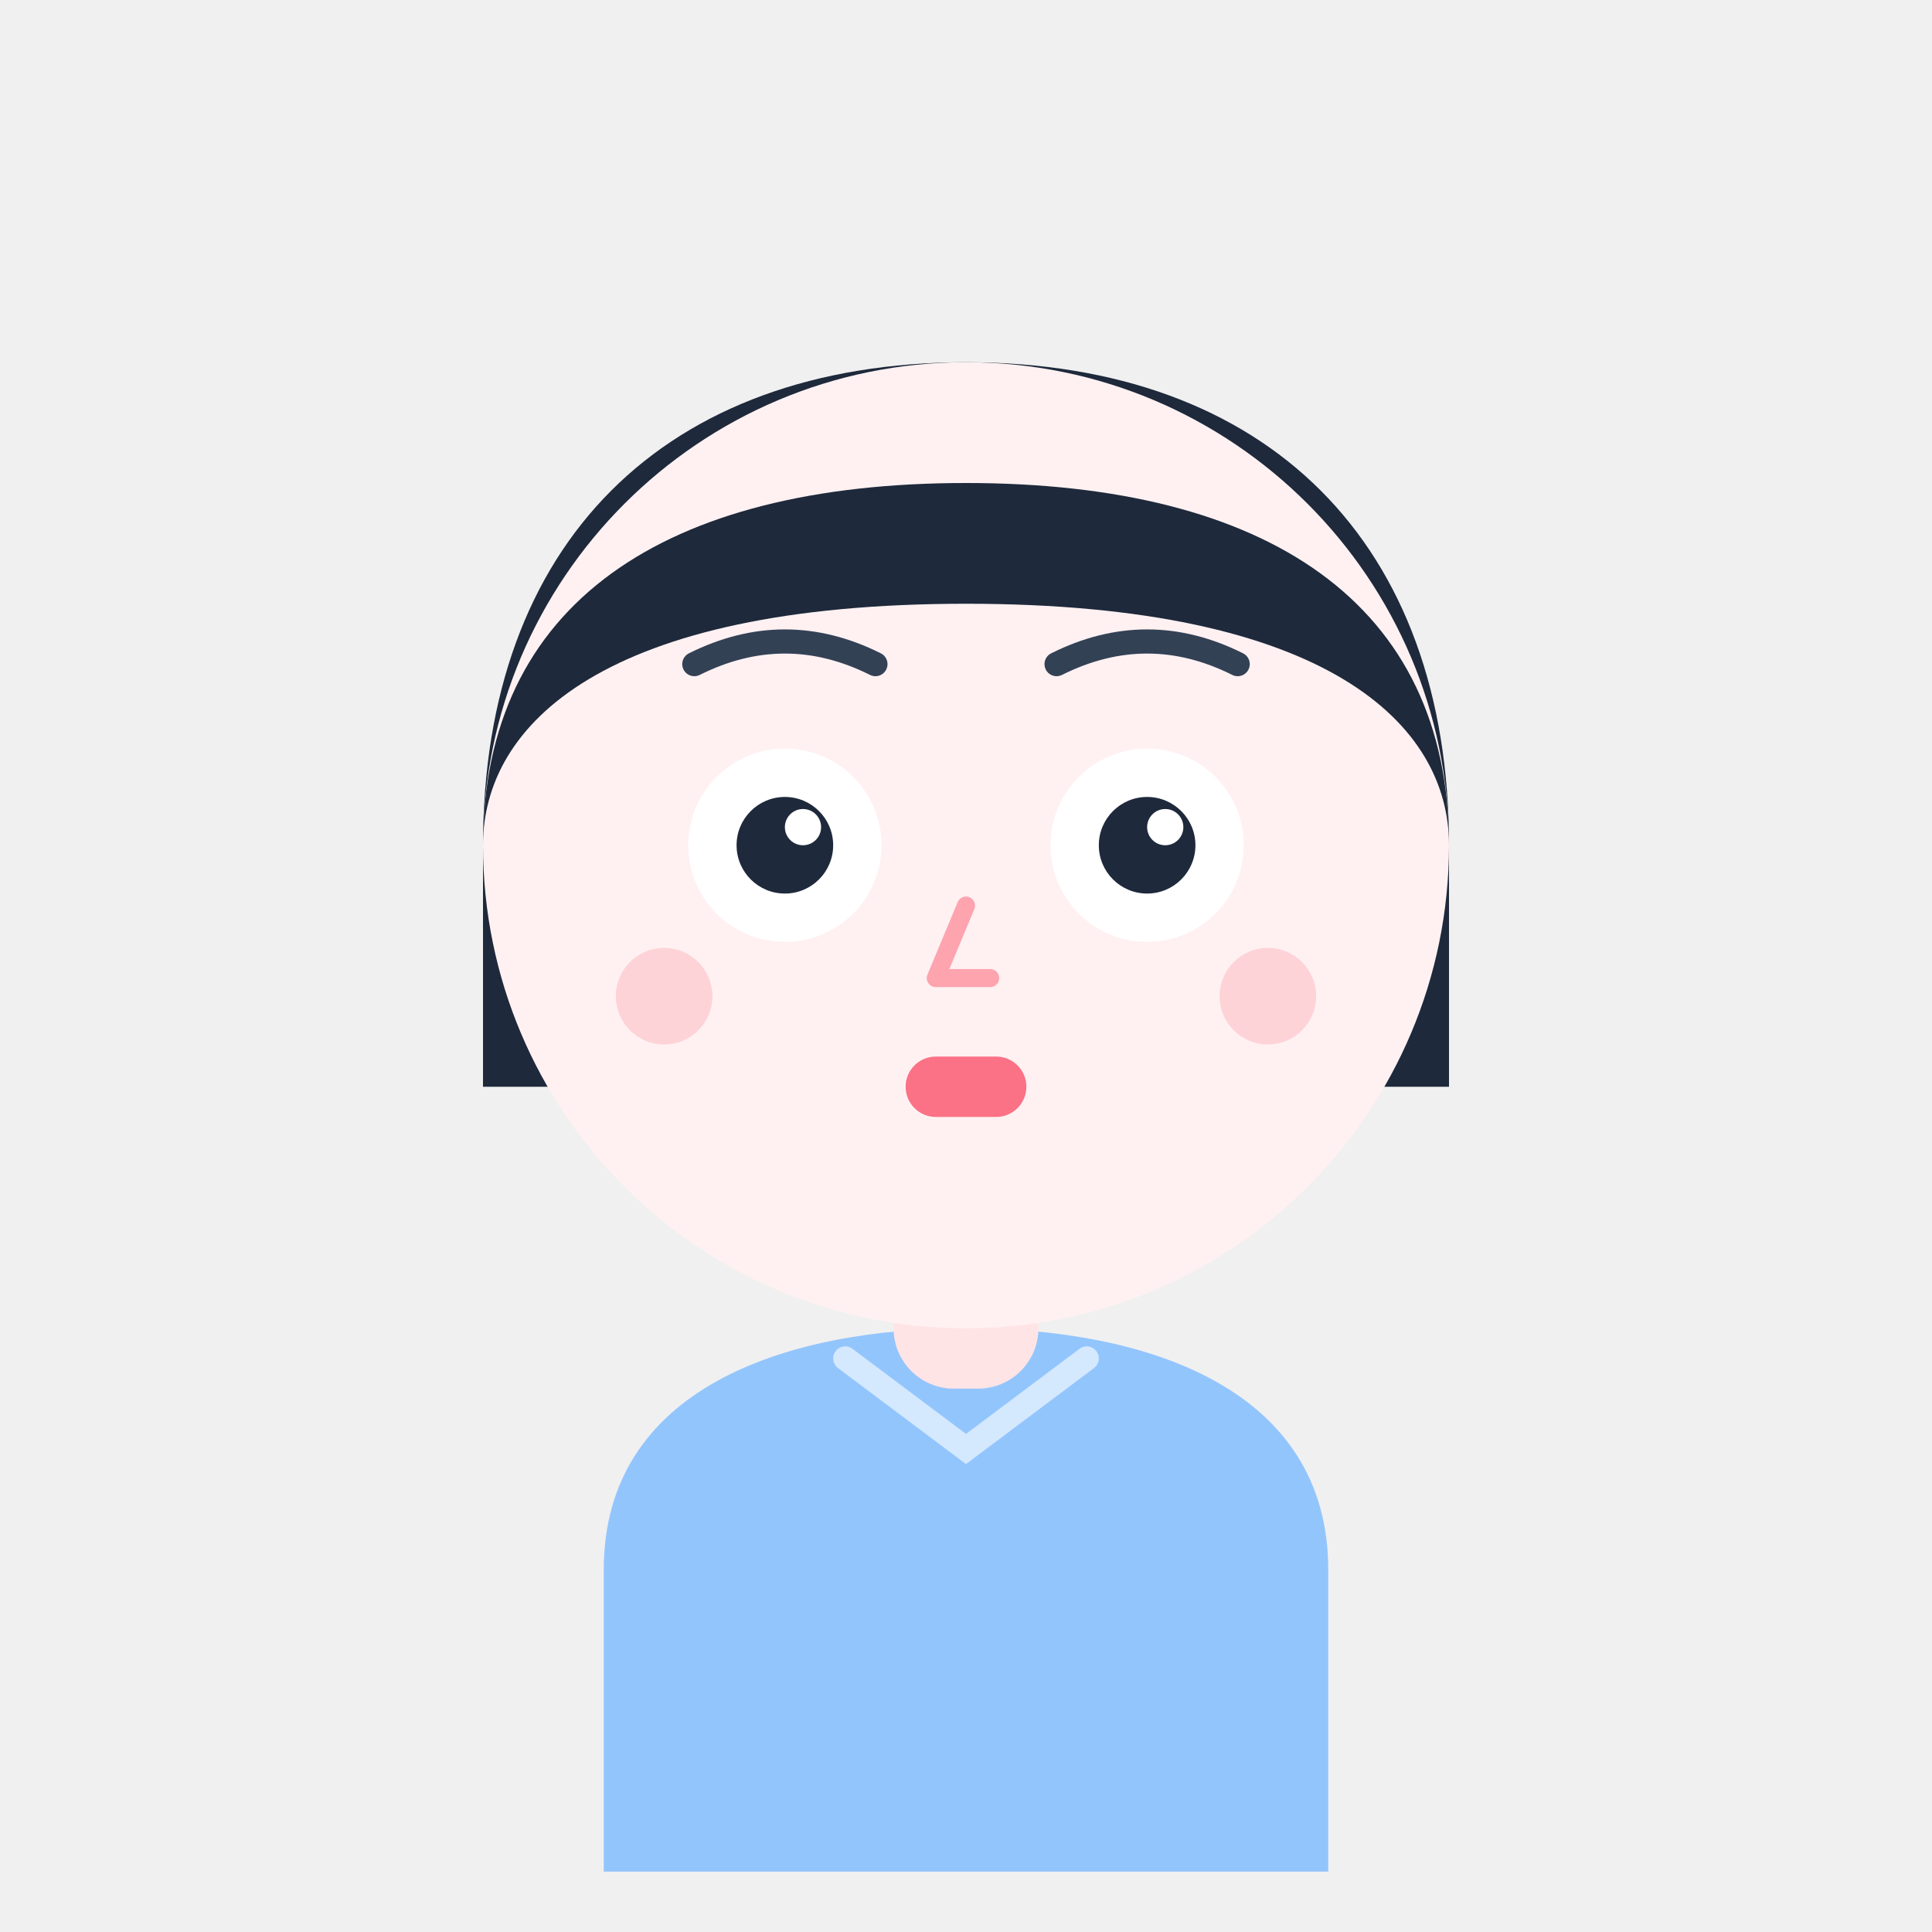
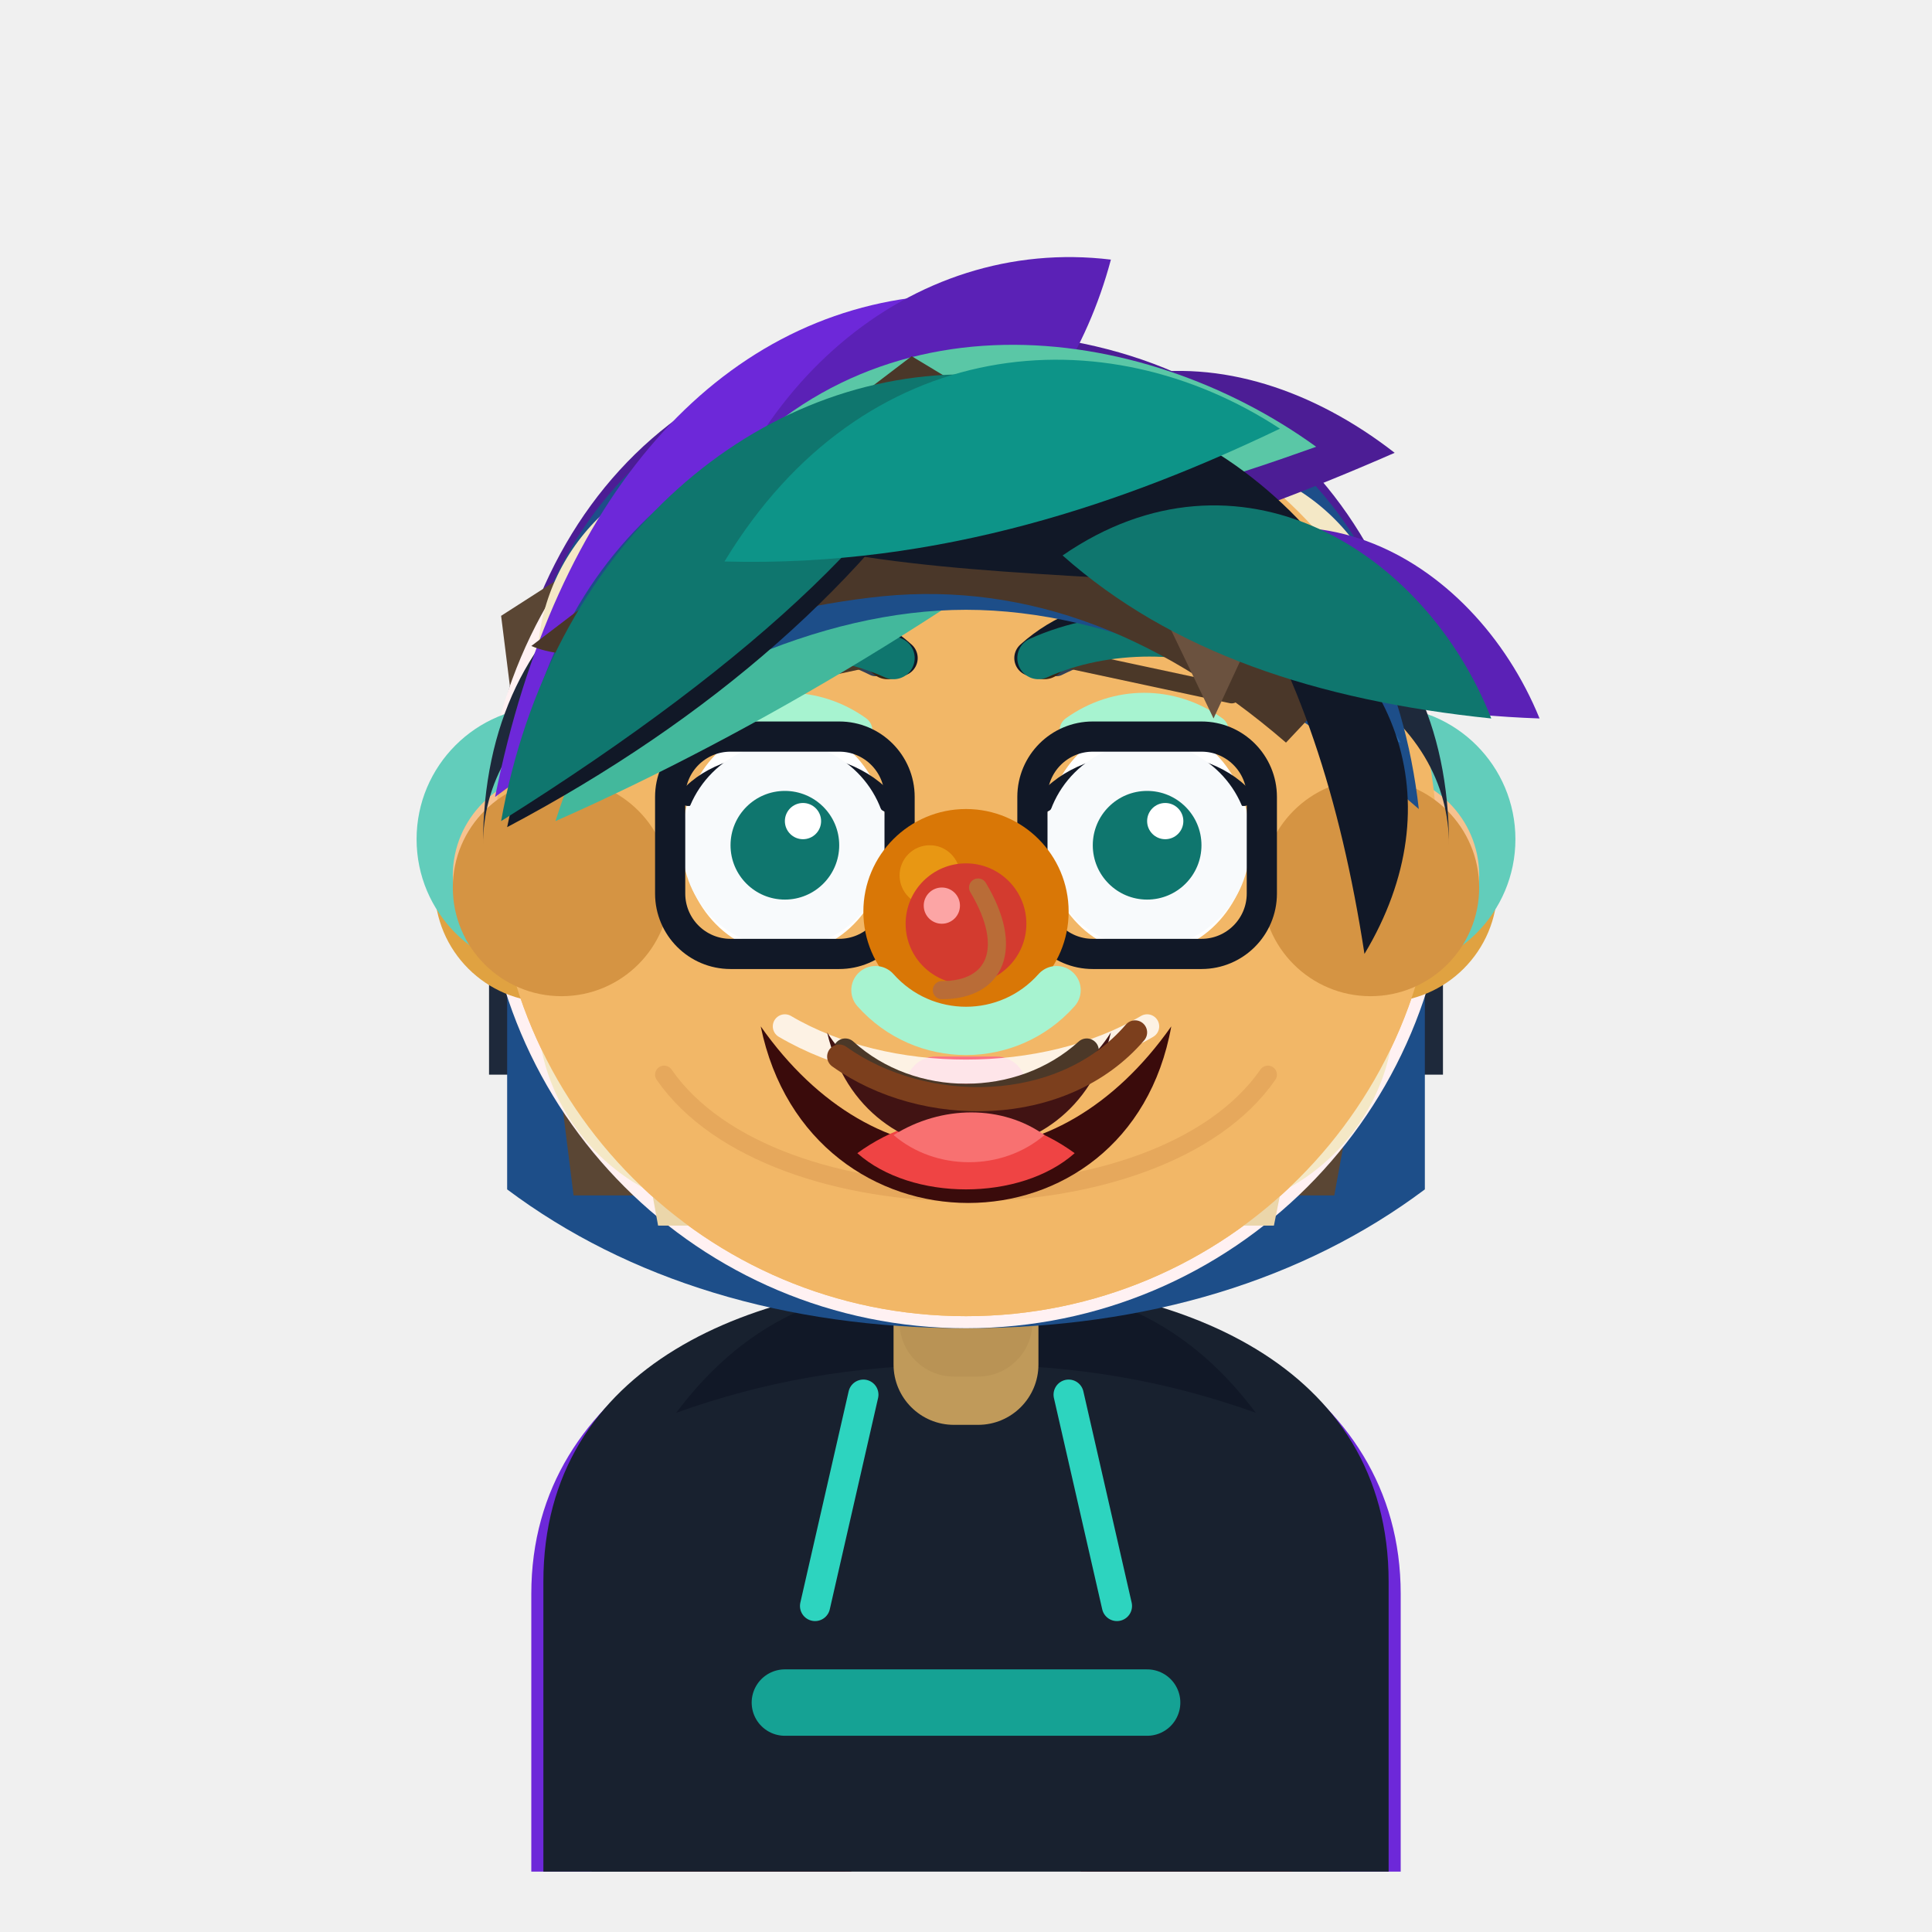
<svg xmlns="http://www.w3.org/2000/svg" viewBox="0 0 320 320" fill="none" role="img">
  <g id="torso_group">
-     <path d="M100 260C100 230 130 220 160 220C190 220 220 230 220 260V310H100V260Z" fill="#93C5FD" />
-     <path d="M140 225L160 240L180 225" stroke="white" stroke-width="4" stroke-linecap="round" opacity="0.6" />
+     <g data-kugutu-variant-slot="outfit" data-kugutu-variant-id="outfit-blue-01">
+       <path d="M102 260C102 230 130 219 160 219C190 219 218 230 218 260V310H102V260Z" fill="#93C5FD" />
+       <path d="M138 226L160 241L182 226" stroke="#FFFFFF" stroke-width="4" stroke-linecap="round" opacity="0.68" />
+       <circle cx="160" cy="268" r="7" fill="#2563EB" opacity="0.8" />
+     </g>
+     <g data-kugutu-variant-slot="outfit" data-kugutu-variant-id="outfit-hoodie-01">
+       <path d="M88 264C88 229 124 212 160 212C196 212 232 229 232 264V310H88V264Z" fill="#6D28D9" />
+       <path d="M116 230C126 216 139 208 160 208C181 208 194 216 204 230C191 224 178 222 160 222C142 222 129 224 116 230Z" fill="#4C1D95" />
+       <path d="M145 229L132 263" stroke="#FDE68A" stroke-width="5" stroke-linecap="round" />
+       <path d="M175 229L188 263" stroke="#FDE68A" stroke-width="5" stroke-linecap="round" />
+     </g>
+     <g data-kugutu-variant-slot="outfit" data-kugutu-variant-id="outfit-robot-01">
+       <path d="M100 260C100 228 125 212 160 212C195 212 220 228 220 260V310H100V260Z" fill="#F4E8C6" />
+       <path d="M112 255C112 235 132 224 160 224C188 224 208 235 208 255V310H112V255Z" fill="#E6D7AC" opacity="0.58" />
+       <circle cx="160" cy="263" r="21" fill="#50C7B5" />
+       <circle cx="160" cy="263" r="12" fill="#0F172A" />
+       <circle cx="160" cy="263" r="7" fill="#1F2937" />
+     </g>
+     <g data-kugutu-variant-slot="outfit" data-kugutu-variant-id="outfit-overalls-01">
+       <path d="M105 254C105 226 132 218 160 218C188 218 215 226 215 254V310H105V254Z" fill="#F5E7C8" />
+       <path d="M117 240H203V310H117V240Z" fill="#1F9A8A" />
+       <path d="M130 222L143 250" stroke="#D6B36A" stroke-width="8" stroke-linecap="round" />
+       <path d="M190 222L177 250" stroke="#D6B36A" stroke-width="8" stroke-linecap="round" />
+       <circle cx="138" cy="257" r="6" fill="#EAB308" />
+       <circle cx="182" cy="257" r="6" fill="#EAB308" />
+     </g>
+     <g data-kugutu-variant-slot="outfit" data-kugutu-variant-id="outfit-stage-01">
+       <path d="M98 260C98 227 128 216 160 216C192 216 222 227 222 260V310H98V260Z" fill="#1E293B" />
+       <path d="M126 221L160 252L194 221L180 310H140L126 221Z" fill="#FFF7ED" />
+       <path d="M123 226H141V310H106V257C106 242 112 232 123 226Z" fill="#B91C1C" />
+       <path d="M197 226H179V310H214V257C214 242 208 232 197 226Z" fill="#B91C1C" />
+       <path d="M139 240C151 230 169 230 181 240C170 250 150 250 139 240Z" fill="#DC2626" />
+     </g>
+     <g data-kugutu-variant-slot="outfit" data-kugutu-variant-id="outfit-dev-01">
+       <path d="M90 262C90 226 125 212 160 212C195 212 230 226 230 262V310H90V262Z" fill="#18212F" />
+       <path d="M112 234C124 218 139 212 160 212C181 212 196 218 208 234C194 229 179 226 160 226C141 226 126 229 112 234Z" fill="#111827" />
+       <path d="M130 282H190" stroke="#14B8A6" stroke-width="11" stroke-linecap="round" opacity="0.85" />
+       <path d="M143 231L135 266" stroke="#2DD4BF" stroke-width="5" stroke-linecap="round" />
+       <path d="M177 231L185 266" stroke="#2DD4BF" stroke-width="5" stroke-linecap="round" />
+     </g>
  </g>
  <g id="neck_group">
-     <rect x="148" y="210" width="24" height="20" rx="10" fill="#FFE4E6" />
+     <rect x="148" y="208" width="24" height="28" rx="10" fill="#C09A5A" />
+     <rect x="149" y="208" width="22" height="20" rx="9" fill="#9A783F" opacity="0.2" />
  </g>
  <g id="head_group">
    <g id="hair_back">
-       <path d="M80 140C80 90 110 60 160 60C210 60 240 90 240 140V180H80V140Z" fill="#1E293B" />
-     </g>
-     <circle cx="160" cy="140" r="80" fill="#FFF1F2" />
-     <circle cx="110" cy="165" r="8" fill="#FDA4AF" opacity="0.4" />
-     <circle cx="210" cy="165" r="8" fill="#FDA4AF" opacity="0.4" />
+       <g data-kugutu-variant-slot="hair.back" data-kugutu-variant-id="hair-back-none-01" />
+       <g data-kugutu-variant-slot="hair.back" data-kugutu-variant-id="hair-back-soft-01">
+         <path d="M81 141C81 91 111 60 160 60C209 60 239 91 239 141V178H81V141Z" fill="#1E293B" />
+       </g>
+       <g data-kugutu-variant-slot="hair.back" data-kugutu-variant-id="hair-back-puppet-01">
+         <path d="M82 139C82 88 111 55 160 55C209 55 238 88 238 139C228 113 200 92 160 92C120 92 92 113 82 139Z" fill="#4C1D95" />
+         <path d="M98 120C111 79 142 51 180 52C155 72 127 97 98 120Z" fill="#5B21B6" />
+       </g>
+       <g data-kugutu-variant-slot="hair.back" data-kugutu-variant-id="hair-back-bob-01">
+         <path d="M84 135C84 83 116 58 160 58C204 58 236 83 236 135V197C216 212 190 220 160 220C130 220 104 212 84 197V135Z" fill="#1D4E89" />
+       </g>
+       <g data-kugutu-variant-slot="hair.back" data-kugutu-variant-id="hair-back-paper-01">
+         <path d="M83 102L150 59L238 105L221 198L95 198L83 102Z" fill="#5A4634" />
+       </g>
+       <g data-kugutu-variant-slot="hair.back" data-kugutu-variant-id="hair-back-stage-01">
+         <path d="M80 145C83 90 118 62 160 62C209 62 235 94 231 146C213 126 192 115 160 115C128 115 101 126 80 145Z" fill="#111827" />
+         <path d="M216 121C244 137 244 169 219 189C225 165 224 143 216 121Z" fill="#111827" />
+       </g>
+       <g data-kugutu-variant-slot="hair.back" data-kugutu-variant-id="hair-back-dev-01">
+         <path d="M85 138C86 92 116 62 160 62C204 62 234 92 235 138C217 116 191 102 160 102C129 102 103 116 85 138Z" fill="#0F766E" />
+       </g>
+     </g>
+     <g id="face_shape">
+       <g data-kugutu-variant-slot="face" data-kugutu-variant-id="face-soft-01">
+         <circle cx="160" cy="140" r="80" fill="#FFF1F2" />
+         <circle cx="92" cy="146" r="17" fill="#FFE4E6" />
+         <circle cx="228" cy="146" r="17" fill="#FFE4E6" />
+         <circle cx="111" cy="166" r="8" fill="#FDA4AF" opacity="0.38" />
+         <circle cx="209" cy="166" r="8" fill="#FDA4AF" opacity="0.38" />
+       </g>
+       <g data-kugutu-variant-slot="face" data-kugutu-variant-id="face-warm-01">
+         <circle cx="160" cy="140" r="78" fill="#F6BE66" />
+         <circle cx="91" cy="147" r="19" fill="#E0A241" />
+         <circle cx="229" cy="147" r="19" fill="#E0A241" />
+         <circle cx="109" cy="164" r="10" fill="#E79546" opacity="0.42" />
+         <circle cx="211" cy="164" r="10" fill="#E79546" opacity="0.42" />
+       </g>
+       <g data-kugutu-variant-slot="face" data-kugutu-variant-id="face-display-01">
+         <rect x="89" y="76" width="142" height="125" rx="34" fill="#F4E8C6" />
+         <rect x="106" y="94" width="108" height="86" rx="22" fill="#0F172A" />
+         <circle cx="91" cy="139" r="22" fill="#62CDBB" />
+         <circle cx="229" cy="139" r="22" fill="#62CDBB" />
+       </g>
+       <g data-kugutu-variant-slot="face" data-kugutu-variant-id="face-paper-01">
+         <path d="M91 104L148 63L230 108L211 203L109 203L91 104Z" fill="#EBD6AA" />
+         <path d="M112 113C128 100 146 94 160 94C182 94 199 104 211 121" stroke="#C9A76B" stroke-width="2" stroke-dasharray="5 5" opacity="0.75" />
+         <path d="M105 142C104 158 106 177 114 190" stroke="#C9A76B" stroke-width="2" stroke-dasharray="5 5" opacity="0.75" />
+         <path d="M215 140C216 158 213 177 206 190" stroke="#C9A76B" stroke-width="2" stroke-dasharray="5 5" opacity="0.75" />
+       </g>
+       <g data-kugutu-variant-slot="face" data-kugutu-variant-id="face-stage-01">
+         <circle cx="160" cy="140" r="76" fill="#FFE0C2" />
+         <circle cx="92" cy="145" r="17" fill="#F6C28F" />
+         <circle cx="228" cy="145" r="17" fill="#F6C28F" />
+         <circle cx="111" cy="165" r="8" fill="#F43F5E" opacity="0.34" />
+         <circle cx="209" cy="165" r="8" fill="#F43F5E" opacity="0.34" />
+       </g>
+       <g data-kugutu-variant-slot="face" data-kugutu-variant-id="face-dev-01">
+         <circle cx="160" cy="140" r="78" fill="#F2B767" />
+         <circle cx="93" cy="147" r="18" fill="#D59443" />
+         <circle cx="227" cy="147" r="18" fill="#D59443" />
+         <path d="M110 178C128 204 192 204 210 178" stroke="#C07A3A" stroke-width="3" stroke-linecap="round" opacity="0.24" />
+       </g>
+     </g>
    <g id="brow_left">
-       <path d="M115 110C125 105 135 105 145 110" stroke="#334155" stroke-width="4" stroke-linecap="round" />
+       <g data-kugutu-variant-slot="brow" data-kugutu-variant-id="brow-soft-01">
+         <path d="M115 110C125 105 135 105 145 110" stroke="#334155" stroke-width="4" stroke-linecap="round" />
+       </g>
+       <g data-kugutu-variant-slot="brow" data-kugutu-variant-id="brow-rounded-01">
+         <path d="M112 111C121 101 137 100 147 109" stroke="#3A2513" stroke-width="7" stroke-linecap="round" />
+       </g>
+       <g data-kugutu-variant-slot="brow" data-kugutu-variant-id="brow-screen-01">
+         <path d="M119 121C126 116 135 116 142 121" stroke="#A7F3D0" stroke-width="5" stroke-linecap="round" />
+       </g>
+       <g data-kugutu-variant-slot="brow" data-kugutu-variant-id="brow-paper-01">
+         <path d="M116 115L144 109" stroke="#4B3828" stroke-width="3" stroke-linecap="round" />
+       </g>
+       <g data-kugutu-variant-slot="brow" data-kugutu-variant-id="brow-stage-01">
+         <path d="M113 109C124 100 139 100 149 109" stroke="#111827" stroke-width="6" stroke-linecap="round" />
+       </g>
+       <g data-kugutu-variant-slot="brow" data-kugutu-variant-id="brow-dev-01">
+         <path d="M112 109C122 104 137 104 148 109" stroke="#0F766E" stroke-width="7" stroke-linecap="round" />
+       </g>
    </g>
    <g id="brow_right">
-       <path d="M175 110C185 105 195 105 205 110" stroke="#334155" stroke-width="4" stroke-linecap="round" />
+       <g data-kugutu-variant-slot="brow" data-kugutu-variant-id="brow-soft-01">
+         <path d="M175 110C185 105 195 105 205 110" stroke="#334155" stroke-width="4" stroke-linecap="round" />
+       </g>
+       <g data-kugutu-variant-slot="brow" data-kugutu-variant-id="brow-rounded-01">
+         <path d="M173 109C183 100 199 101 208 111" stroke="#3A2513" stroke-width="7" stroke-linecap="round" />
+       </g>
+       <g data-kugutu-variant-slot="brow" data-kugutu-variant-id="brow-screen-01">
+         <path d="M178 121C185 116 194 116 201 121" stroke="#A7F3D0" stroke-width="5" stroke-linecap="round" />
+       </g>
+       <g data-kugutu-variant-slot="brow" data-kugutu-variant-id="brow-paper-01">
+         <path d="M176 109L204 115" stroke="#4B3828" stroke-width="3" stroke-linecap="round" />
+       </g>
+       <g data-kugutu-variant-slot="brow" data-kugutu-variant-id="brow-stage-01">
+         <path d="M171 109C181 100 196 100 207 109" stroke="#111827" stroke-width="6" stroke-linecap="round" />
+       </g>
+       <g data-kugutu-variant-slot="brow" data-kugutu-variant-id="brow-dev-01">
+         <path d="M172 109C183 104 198 104 208 109" stroke="#0F766E" stroke-width="7" stroke-linecap="round" />
+       </g>
    </g>
    <g id="eye_left">
-       <circle cx="130" cy="140" r="16" fill="white" />
-       <g id="pupil_left">
-         <circle cx="130" cy="140" r="8" fill="#1E293B" />
-         <circle cx="133" cy="137" r="3" fill="white" />
+       <g data-kugutu-variant-slot="eye" data-kugutu-variant-id="eye-round-01">
+         <circle cx="130" cy="140" r="16" fill="#FFFFFF" />
+         <g id="pupil_left">
+           <circle cx="130" cy="140" r="8" fill="#1E293B" />
+           <circle cx="133" cy="137" r="3" fill="#FFFFFF" />
+         </g>
+       </g>
+       <g data-kugutu-variant-slot="eye" data-kugutu-variant-id="eye-puppet-01">
+         <circle cx="130" cy="139" r="17" fill="#FFFFFF" />
+         <circle cx="130" cy="140" r="10" fill="#3A2513" />
+         <circle cx="126" cy="136" r="3" fill="#FFFFFF" />
+       </g>
+       <g data-kugutu-variant-slot="eye" data-kugutu-variant-id="eye-screen-01">
+         <ellipse cx="130" cy="141" rx="10" ry="18" fill="#A7F3D0" />
+       </g>
+       <g data-kugutu-variant-slot="eye" data-kugutu-variant-id="eye-paper-01">
+         <ellipse cx="130" cy="140" rx="12" ry="17" fill="#F8EFD9" />
+         <ellipse cx="130" cy="141" rx="8" ry="12" fill="#4B3828" />
+       </g>
+       <g data-kugutu-variant-slot="eye" data-kugutu-variant-id="eye-stage-01">
+         <ellipse cx="130" cy="139" rx="17" ry="19" fill="#FFFFFF" />
+         <circle cx="131" cy="141" r="9" fill="#4338CA" />
+         <circle cx="127" cy="136" r="3" fill="#FFFFFF" />
+         <path d="M114 132C121 124 140 124 147 133" stroke="#111827" stroke-width="3" stroke-linecap="round" />
+       </g>
+       <g data-kugutu-variant-slot="eye" data-kugutu-variant-id="eye-glasses-01">
+         <circle cx="130" cy="140" r="17" fill="#F8FAFC" />
+         <circle cx="130" cy="140" r="9" fill="#0F766E" />
+         <circle cx="133" cy="136" r="3" fill="#FFFFFF" />
+         <rect x="111" y="122" width="38" height="36" rx="10" stroke="#111827" stroke-width="5" />
      </g>
    </g>
    <g id="eye_right">
-       <circle cx="190" cy="140" r="16" fill="white" />
-       <g id="pupil_right">
-         <circle cx="190" cy="140" r="8" fill="#1E293B" />
-         <circle cx="193" cy="137" r="3" fill="white" />
-       </g>
-     </g>
+       <g data-kugutu-variant-slot="eye" data-kugutu-variant-id="eye-round-01">
+         <circle cx="190" cy="140" r="16" fill="#FFFFFF" />
+         <g id="pupil_right">
+           <circle cx="190" cy="140" r="8" fill="#1E293B" />
+           <circle cx="193" cy="137" r="3" fill="#FFFFFF" />
+         </g>
+       </g>
+       <g data-kugutu-variant-slot="eye" data-kugutu-variant-id="eye-puppet-01">
+         <circle cx="190" cy="139" r="17" fill="#FFFFFF" />
+         <circle cx="190" cy="140" r="10" fill="#3A2513" />
+         <circle cx="186" cy="136" r="3" fill="#FFFFFF" />
+       </g>
+       <g data-kugutu-variant-slot="eye" data-kugutu-variant-id="eye-screen-01">
+         <ellipse cx="190" cy="141" rx="10" ry="18" fill="#A7F3D0" />
+       </g>
+       <g data-kugutu-variant-slot="eye" data-kugutu-variant-id="eye-paper-01">
+         <ellipse cx="190" cy="140" rx="12" ry="17" fill="#F8EFD9" />
+         <ellipse cx="190" cy="141" rx="8" ry="12" fill="#4B3828" />
+       </g>
+       <g data-kugutu-variant-slot="eye" data-kugutu-variant-id="eye-stage-01">
+         <ellipse cx="190" cy="139" rx="17" ry="19" fill="#FFFFFF" />
+         <circle cx="191" cy="141" r="9" fill="#4338CA" />
+         <circle cx="187" cy="136" r="3" fill="#FFFFFF" />
+         <path d="M173 133C180 124 199 124 206 132" stroke="#111827" stroke-width="3" stroke-linecap="round" />
+       </g>
+       <g data-kugutu-variant-slot="eye" data-kugutu-variant-id="eye-glasses-01">
+         <circle cx="190" cy="140" r="17" fill="#F8FAFC" />
+         <circle cx="190" cy="140" r="9" fill="#0F766E" />
+         <circle cx="193" cy="136" r="3" fill="#FFFFFF" />
+         <rect x="171" y="122" width="38" height="36" rx="10" stroke="#111827" stroke-width="5" />
+       </g>
+     </g>
+     <path d="M149 140H171" stroke="#111827" stroke-width="4" stroke-linecap="round" data-kugutu-variant-slot="eye" data-kugutu-variant-id="eye-glasses-01" />
    <g id="nose">
-       <path d="M160 150L155 162H164" stroke="#FDA4AF" stroke-width="3" stroke-linecap="round" stroke-linejoin="round" />
+       <g data-kugutu-variant-slot="nose" data-kugutu-variant-id="nose-dot-01">
+         <path d="M160 150L155 162H164" stroke="#FDA4AF" stroke-width="3" stroke-linecap="round" stroke-linejoin="round" />
+       </g>
+       <g data-kugutu-variant-slot="nose" data-kugutu-variant-id="nose-round-01">
+         <circle cx="160" cy="151" r="17" fill="#D97706" />
+         <circle cx="154" cy="145" r="5" fill="#FBBF24" opacity="0.45" />
+       </g>
+       <g data-kugutu-variant-slot="nose" data-kugutu-variant-id="nose-triangle-01">
+         <path d="M160 142L174 166H146L160 142Z" fill="#D97706" />
+       </g>
+       <g data-kugutu-variant-slot="nose" data-kugutu-variant-id="nose-button-01">
+         <circle cx="160" cy="153" r="10" fill="#D33B2F" />
+         <circle cx="156" cy="150" r="3" fill="#FCA5A5" />
+       </g>
+       <g data-kugutu-variant-slot="nose" data-kugutu-variant-id="nose-soft-01">
+         <path d="M162 147C168 157 165 164 156 164" stroke="#B96C37" stroke-width="3" stroke-linecap="round" />
+       </g>
    </g>
    <g id="mouth_group">
-       <rect x="150" y="175" width="20" height="10" rx="5" fill="#FB7185" />
+       <g data-kugutu-variant-slot="mouth" data-kugutu-variant-id="mouth-smile-01">
+         <rect x="150" y="175" width="20" height="10" rx="5" fill="#FB7185" />
+       </g>
+       <g data-kugutu-variant-slot="mouth" data-kugutu-variant-id="mouth-open-01">
+         <path d="M126 170C145 197 175 197 194 170C187 209 134 209 126 170Z" fill="#3A0B0B" />
+         <path d="M142 191C153 183 167 183 178 191C169 199 151 199 142 191Z" fill="#EF4444" />
+         <path d="M130 170C147 180 173 180 190 170" stroke="#FFFFFF" stroke-width="4" stroke-linecap="round" opacity="0.82" />
+       </g>
+       <g data-kugutu-variant-slot="mouth" data-kugutu-variant-id="mouth-screen-01">
+         <path d="M145 164C153 173 167 173 175 164" stroke="#A7F3D0" stroke-width="8" stroke-linecap="round" />
+       </g>
+       <g data-kugutu-variant-slot="mouth" data-kugutu-variant-id="mouth-paper-01">
+         <path d="M140 174C151 184 169 184 180 174" stroke="#4B3828" stroke-width="4" stroke-linecap="round" />
+       </g>
+       <g data-kugutu-variant-slot="mouth" data-kugutu-variant-id="mouth-stage-01">
+         <path d="M137 171C147 187 174 187 184 171C178 197 143 197 137 171Z" fill="#411313" />
+         <path d="M148 188C156 183 166 183 173 188C166 194 155 194 148 188Z" fill="#F87171" />
+       </g>
+       <g data-kugutu-variant-slot="mouth" data-kugutu-variant-id="mouth-smirk-01">
+         <path d="M139 175C153 185 176 185 188 171" stroke="#7C3F1D" stroke-width="4" stroke-linecap="round" />
+       </g>
    </g>
    <g id="hair_front">
-       <path d="M80 140C80 100 110 80 160 80C210 80 240 100 240 140C240 120 220 100 160 100C100 100 80 120 80 140Z" fill="#1E293B" />
+       <g data-kugutu-variant-slot="hair.front" data-kugutu-variant-id="hair-front-none-01" />
+       <g data-kugutu-variant-slot="hair.front" data-kugutu-variant-id="hair-front-soft-01">
+         <path d="M80 140C80 100 110 80 160 80C210 80 240 100 240 140C240 120 220 100 160 100C100 100 80 120 80 140Z" fill="#1E293B" />
+       </g>
+       <g data-kugutu-variant-slot="hair.front" data-kugutu-variant-id="hair-front-puppet-01">
+         <path d="M82 132C92 82 119 52 154 49C147 75 122 103 82 132Z" fill="#6D28D9" />
+         <path d="M114 103C121 64 151 39 184 43C176 73 151 94 114 103Z" fill="#5B21B6" />
+         <path d="M151 95C169 55 204 54 231 75C199 89 174 96 151 95Z" fill="#4C1D95" />
+         <path d="M185 100C213 74 244 92 255 119C227 118 204 111 185 100Z" fill="#5B21B6" />
+       </g>
+       <g data-kugutu-variant-slot="hair.front" data-kugutu-variant-id="hair-front-leaf-01">
+         <path d="M116 83C143 47 189 53 218 74C190 84 156 94 116 83Z" fill="#5AC7A6" />
+         <path d="M92 136C107 89 143 71 191 76C162 99 126 121 92 136Z" fill="#43B89C" />
+       </g>
+       <g data-kugutu-variant-slot="hair.front" data-kugutu-variant-id="hair-front-bob-01">
+         <path d="M85 134C90 90 121 66 160 66C199 66 230 90 235 134C211 113 184 101 160 101C136 101 109 113 85 134Z" fill="#1D4E89" />
+         <path d="M172 66C196 76 216 96 232 123C205 115 184 96 172 66Z" fill="#2563A5" />
+       </g>
+       <g data-kugutu-variant-slot="hair.front" data-kugutu-variant-id="hair-front-paper-01">
+         <path d="M88 107L151 59L229 106L213 123C191 104 168 96 144 99C119 102 100 112 88 107Z" fill="#4A3729" />
+         <path d="M177 69L214 91L201 119L177 69Z" fill="#6B523F" />
+       </g>
+       <g data-kugutu-variant-slot="hair.front" data-kugutu-variant-id="hair-front-stage-01">
+         <path d="M84 137C95 83 132 62 160 70C144 96 118 119 84 137Z" fill="#111827" />
+         <path d="M136 91C163 48 207 69 225 99C190 95 162 96 136 91Z" fill="#111827" />
+         <path d="M204 94C232 107 241 133 226 158C222 132 215 111 204 94Z" fill="#111827" />
+       </g>
+       <g data-kugutu-variant-slot="hair.front" data-kugutu-variant-id="hair-front-dev-01">
+         <path d="M83 136C91 91 124 62 160 62C152 84 126 109 83 136Z" fill="#0F766E" />
+         <path d="M120 93C143 55 183 52 212 71C187 83 156 94 120 93Z" fill="#0D9488" />
+         <path d="M176 92C205 72 236 91 247 119C218 116 194 108 176 92Z" fill="#0F766E" />
+       </g>
    </g>
  </g>
</svg>
